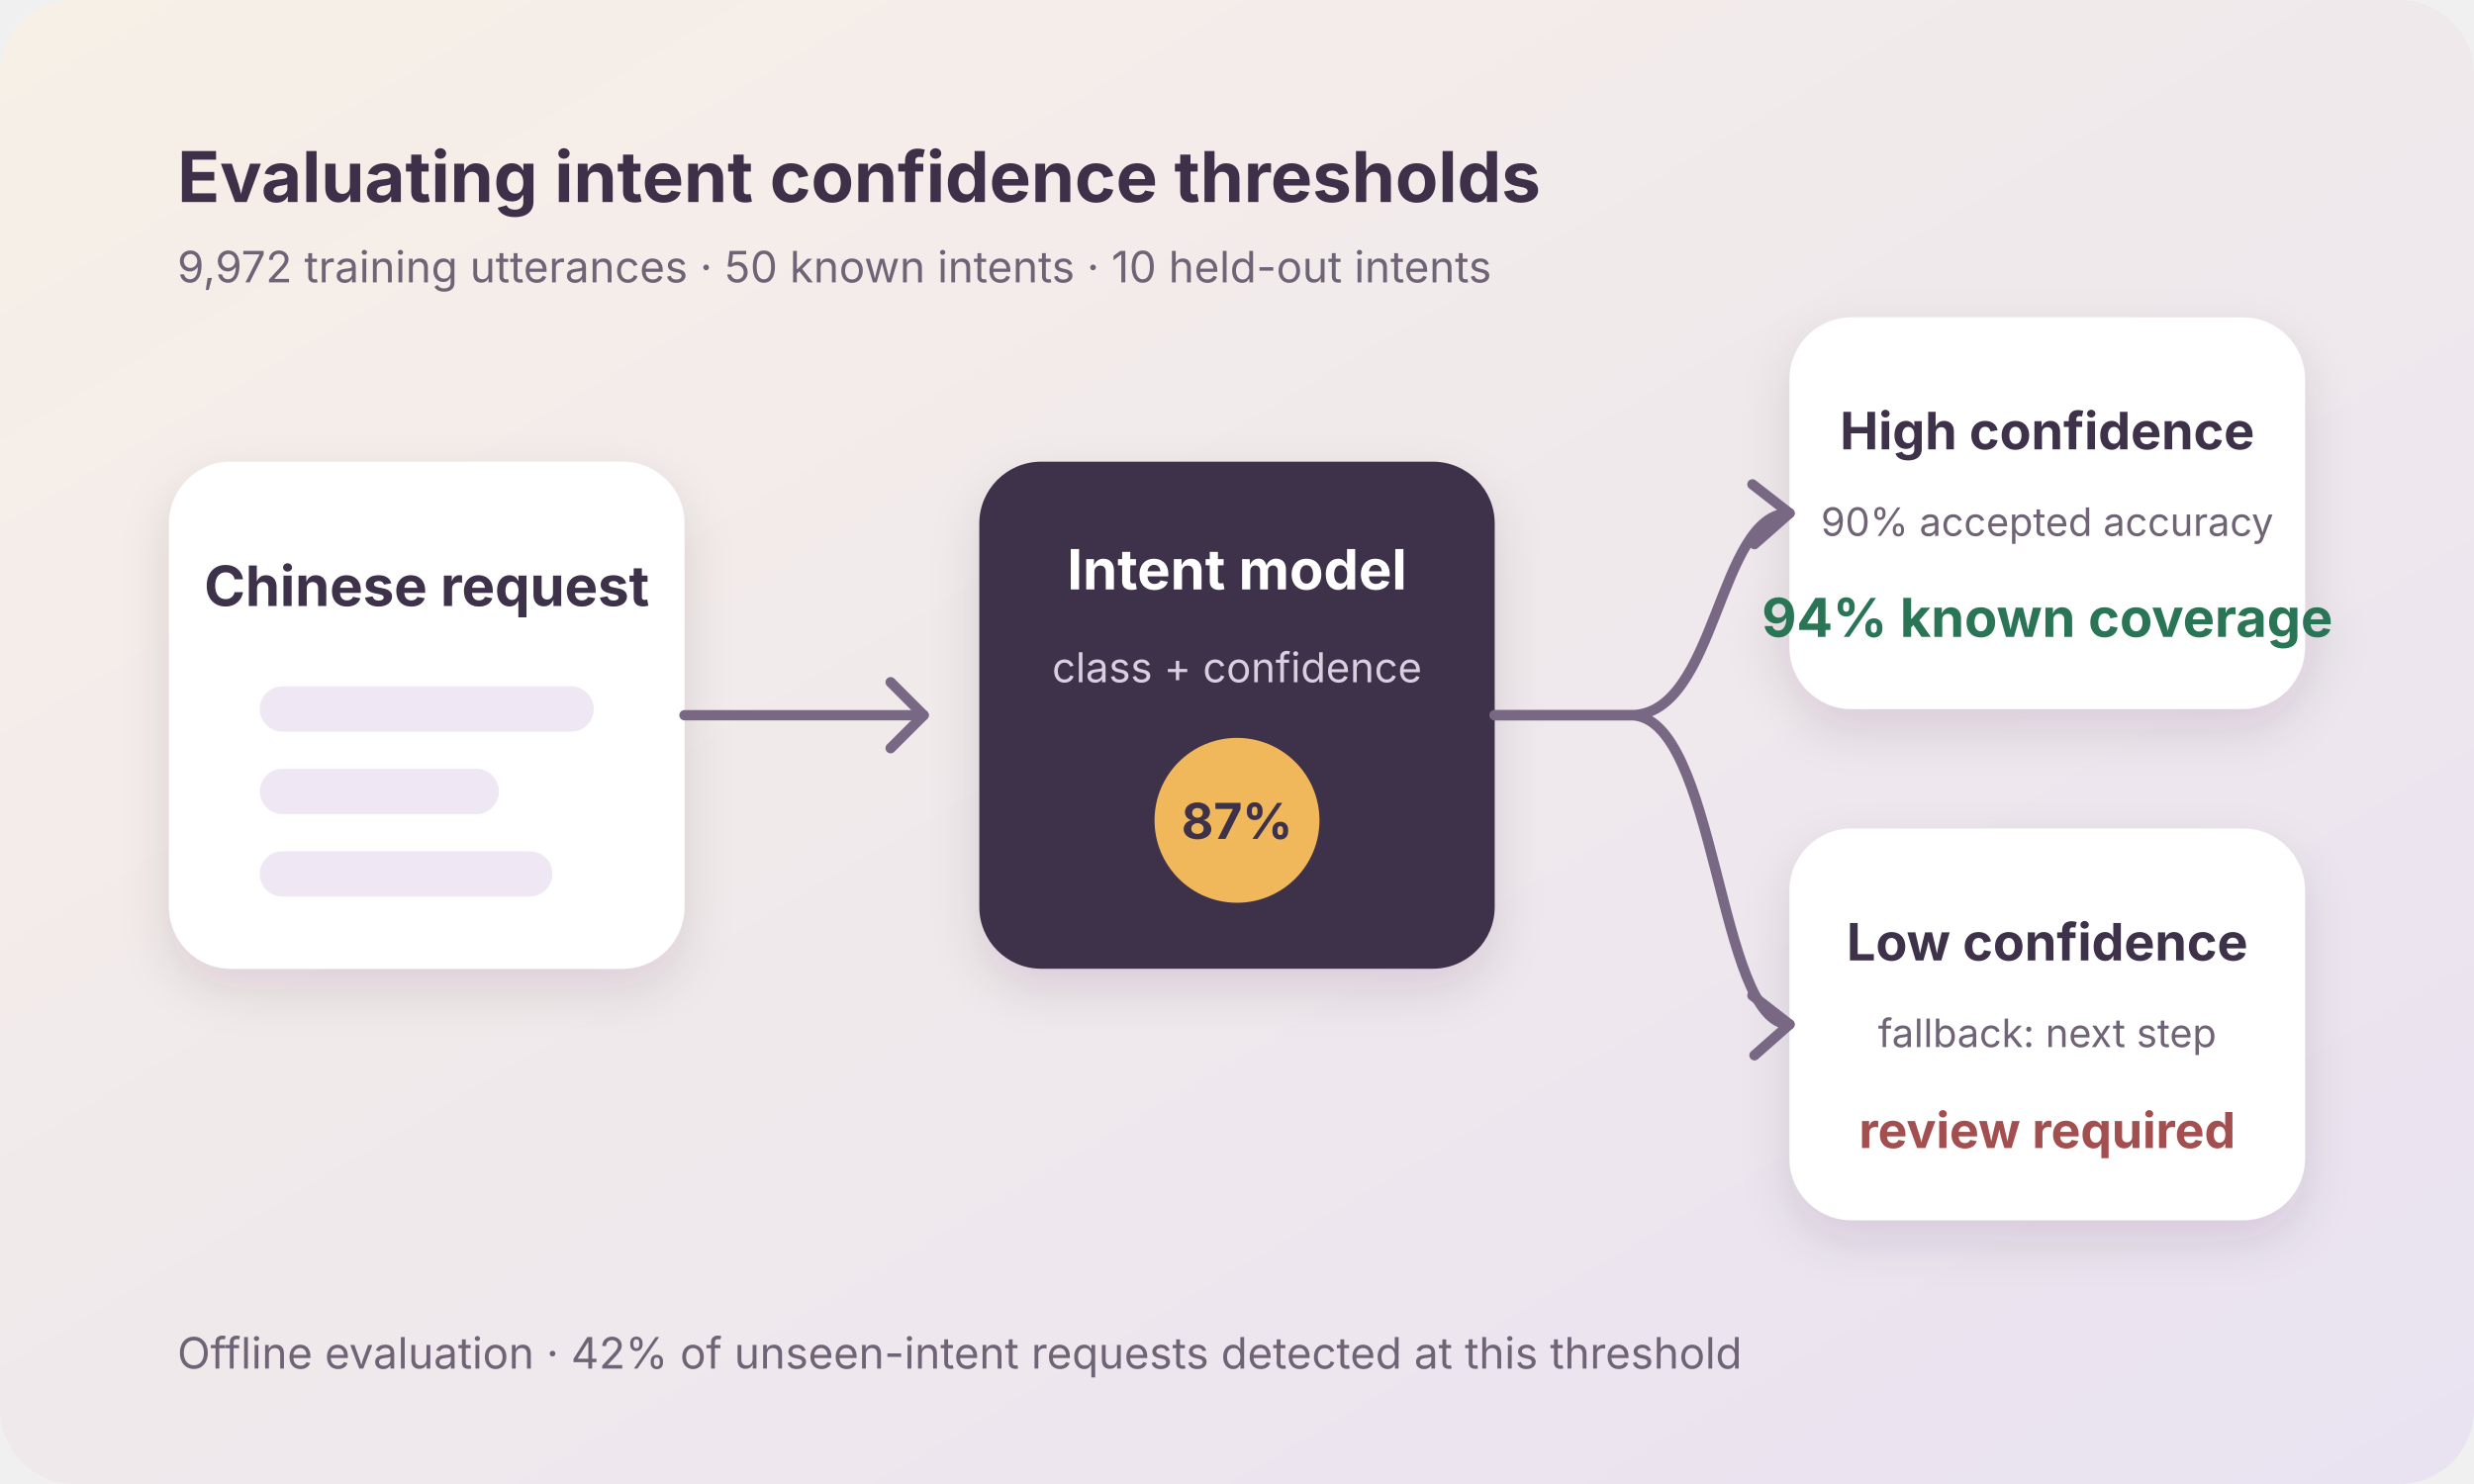
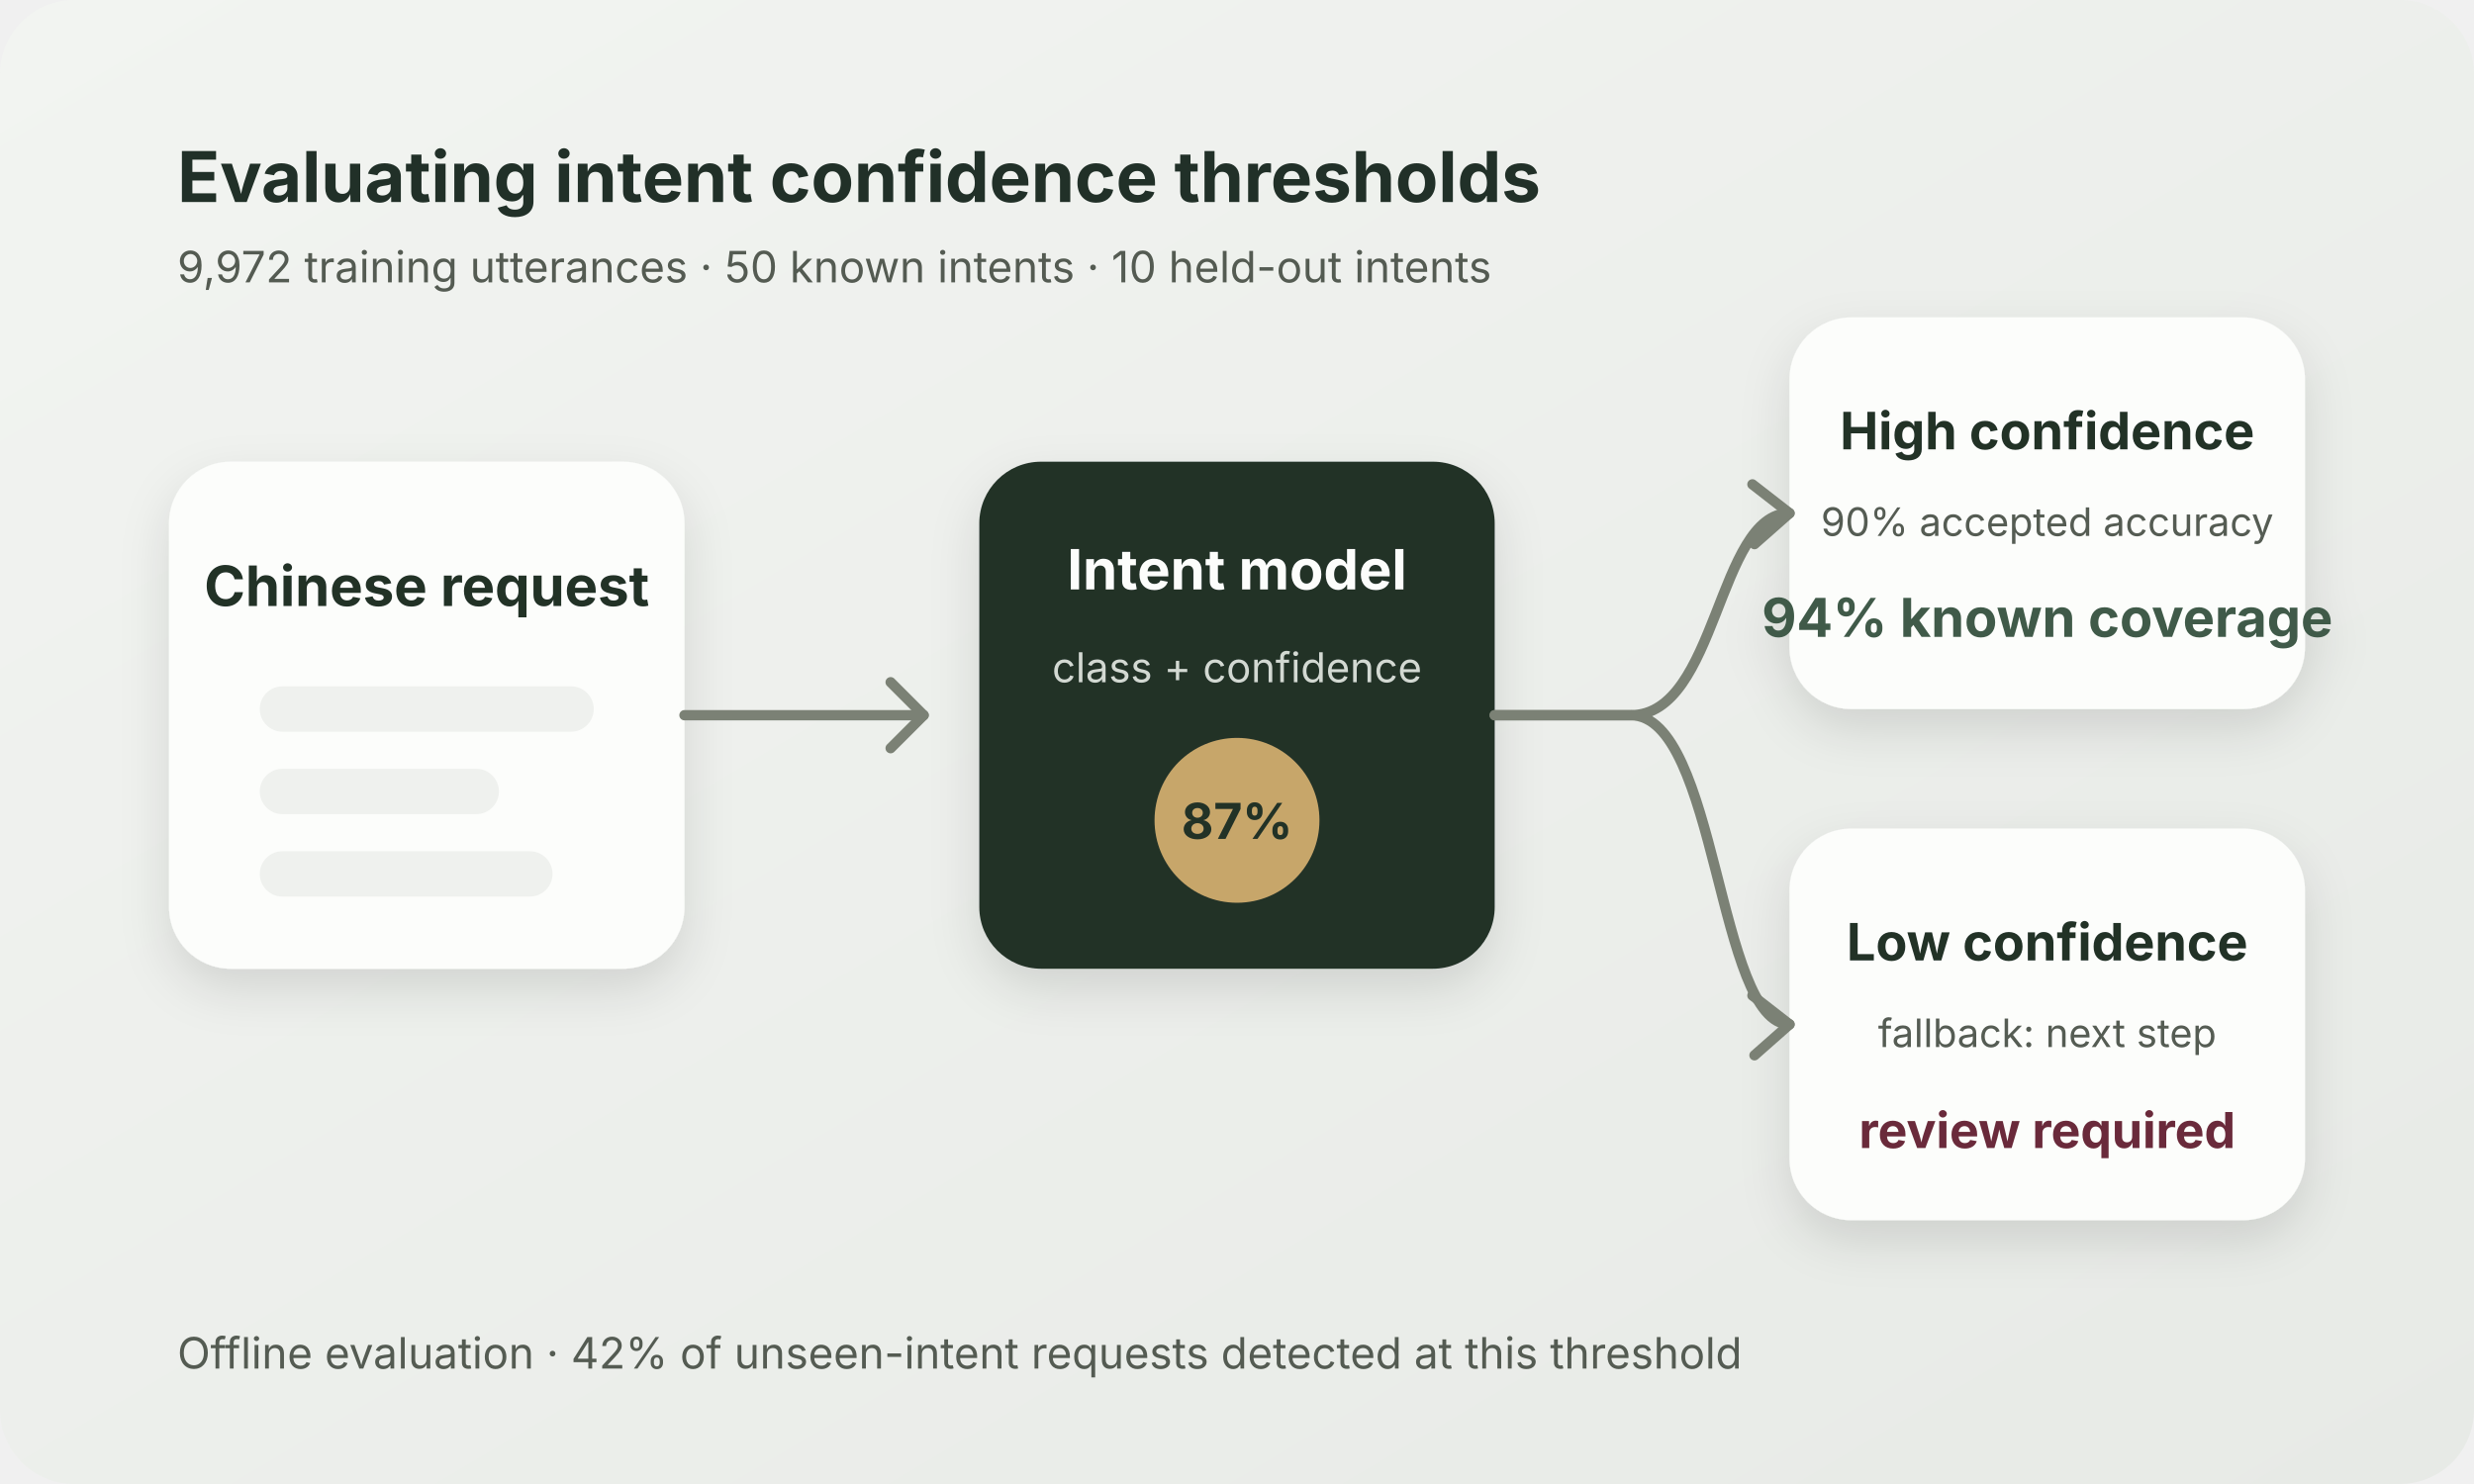
<svg xmlns="http://www.w3.org/2000/svg" viewBox="0 0 1200 720" role="img" aria-labelledby="title desc">
  <defs>
    <linearGradient id="bg2" x1="0" y1="0" x2="1" y2="1">
-       <stop offset="0" stop-color="#f7f0e7" />
-       <stop offset="1" stop-color="#e9e2f1" />
+       <stop offset="0" stop-color="#F2F4F1" />
+       <stop offset="1" stop-color="#E7EAE6" />
    </linearGradient>
    <filter id="shadow2" x="-20%" y="-20%" width="140%" height="140%">
-       <feDropShadow dx="0" dy="10" stdDeviation="12" flood-color="#342940" flood-opacity=".12" />
+       <feDropShadow dx="0" dy="10" stdDeviation="12" flood-color="#1A2620" flood-opacity=".12" />
    </filter>
  </defs>
  <rect width="1200" height="720" rx="36" fill="url(#bg2)" />
  <g font-family="Inter,Arial,sans-serif">
-     <text x="86" y="98" fill="#3d3048" font-size="34" font-weight="700">Evaluating intent confidence thresholds</text>
-     <text x="86" y="137" fill="#6f6476" font-size="21">9,972 training utterances · 50 known intents · 10 held-out intents</text>
+     <text x="86" y="98" fill="#213028" font-size="34" font-weight="700">Evaluating intent confidence thresholds</text>
+     <text x="86" y="137" fill="#545B52" font-size="21">9,972 training utterances · 50 known intents · 10 held-out intents</text>
  </g>
  <g filter="url(#shadow2)" font-family="Inter,Arial,sans-serif">
-     <rect x="82" y="224" width="250" height="246" rx="30" fill="#fff" />
-     <text x="207" y="294" text-anchor="middle" fill="#3d3048" font-size="27" font-weight="700">Chinese request</text>
-     <g fill="#efe8f4">
+     <rect x="82" y="224" width="250" height="246" rx="30" fill="#FCFDFB" />
+     <text x="207" y="294" text-anchor="middle" fill="#213028" font-size="27" font-weight="700">Chinese request</text>
+     <g fill="#EFF1EE">
      <rect x="126" y="333" width="162" height="22" rx="11" />
      <rect x="126" y="373" width="116" height="22" rx="11" />
      <rect x="126" y="413" width="142" height="22" rx="11" />
    </g>
-     <rect x="475" y="224" width="250" height="246" rx="30" fill="#3d3048" />
-     <text x="600" y="286" text-anchor="middle" fill="#fff" font-size="27" font-weight="700">Intent model</text>
-     <text x="600" y="331" text-anchor="middle" fill="#d8cfe0" font-size="20">class + confidence</text>
-     <circle cx="600" cy="398" r="40" fill="#f0b85a" />
-     <text x="600" y="407" text-anchor="middle" fill="#3d3048" font-size="24" font-weight="700">87%</text>
-     <rect x="868" y="154" width="250" height="190" rx="30" fill="#fff" />
-     <text x="993" y="218" text-anchor="middle" fill="#3d3048" font-size="25" font-weight="700">High confidence</text>
-     <text x="993" y="260" text-anchor="middle" fill="#6f6476" font-size="19">90% accepted accuracy</text>
-     <text x="993" y="309" text-anchor="middle" fill="#2b7554" font-size="26" font-weight="700">94% known coverage</text>
-     <rect x="868" y="402" width="250" height="190" rx="30" fill="#fff" />
-     <text x="993" y="466" text-anchor="middle" fill="#3d3048" font-size="25" font-weight="700">Low confidence</text>
-     <text x="993" y="508" text-anchor="middle" fill="#6f6476" font-size="19">fallback: next step</text>
-     <text x="993" y="557" text-anchor="middle" fill="#a34f4f" font-size="24" font-weight="700">review required</text>
+     <rect x="475" y="224" width="250" height="246" rx="30" fill="#213028" />
+     <text x="600" y="286" text-anchor="middle" fill="#FCFDFB" font-size="27" font-weight="700">Intent model</text>
+     <text x="600" y="331" text-anchor="middle" fill="#D3D9D2" font-size="20">class + confidence</text>
+     <circle cx="600" cy="398" r="40" fill="#C7A66A" />
+     <text x="600" y="407" text-anchor="middle" fill="#213028" font-size="24" font-weight="700">87%</text>
+     <rect x="868" y="154" width="250" height="190" rx="30" fill="#FCFDFB" />
+     <text x="993" y="218" text-anchor="middle" fill="#213028" font-size="25" font-weight="700">High confidence</text>
+     <text x="993" y="260" text-anchor="middle" fill="#545B52" font-size="19">90% accepted accuracy</text>
+     <text x="993" y="309" text-anchor="middle" fill="#3F5A48" font-size="26" font-weight="700">94% known coverage</text>
+     <rect x="868" y="402" width="250" height="190" rx="30" fill="#FCFDFB" />
+     <text x="993" y="466" text-anchor="middle" fill="#213028" font-size="25" font-weight="700">Low confidence</text>
+     <text x="993" y="508" text-anchor="middle" fill="#545B52" font-size="19">fallback: next step</text>
+     <text x="993" y="557" text-anchor="middle" fill="#6A2C3A" font-size="24" font-weight="700">review required</text>
  </g>
-   <g fill="none" stroke="#786884" stroke-width="5" stroke-linecap="round" stroke-linejoin="round">
+   <g fill="none" stroke="#7B8175" stroke-width="5" stroke-linecap="round" stroke-linejoin="round">
    <path d="M332 347h116" />
    <path d="m432 331 16 16-16 16" />
    <path d="M725 347h66c42 0 42-98 77-98" />
    <path d="m850 235 18 14-17 15" />
    <path d="M725 347h66c42 0 42 150 77 150" />
    <path d="m850 483 18 14-17 15" />
  </g>
-   <text x="86" y="664" fill="#6f6476" font-family="Inter,Arial,sans-serif" font-size="21">Offline evaluation · 42% of unseen-intent requests detected at this threshold</text>
+   <text x="86" y="664" fill="#545B52" font-family="Inter,Arial,sans-serif" font-size="21">Offline evaluation · 42% of unseen-intent requests detected at this threshold</text>
</svg>
